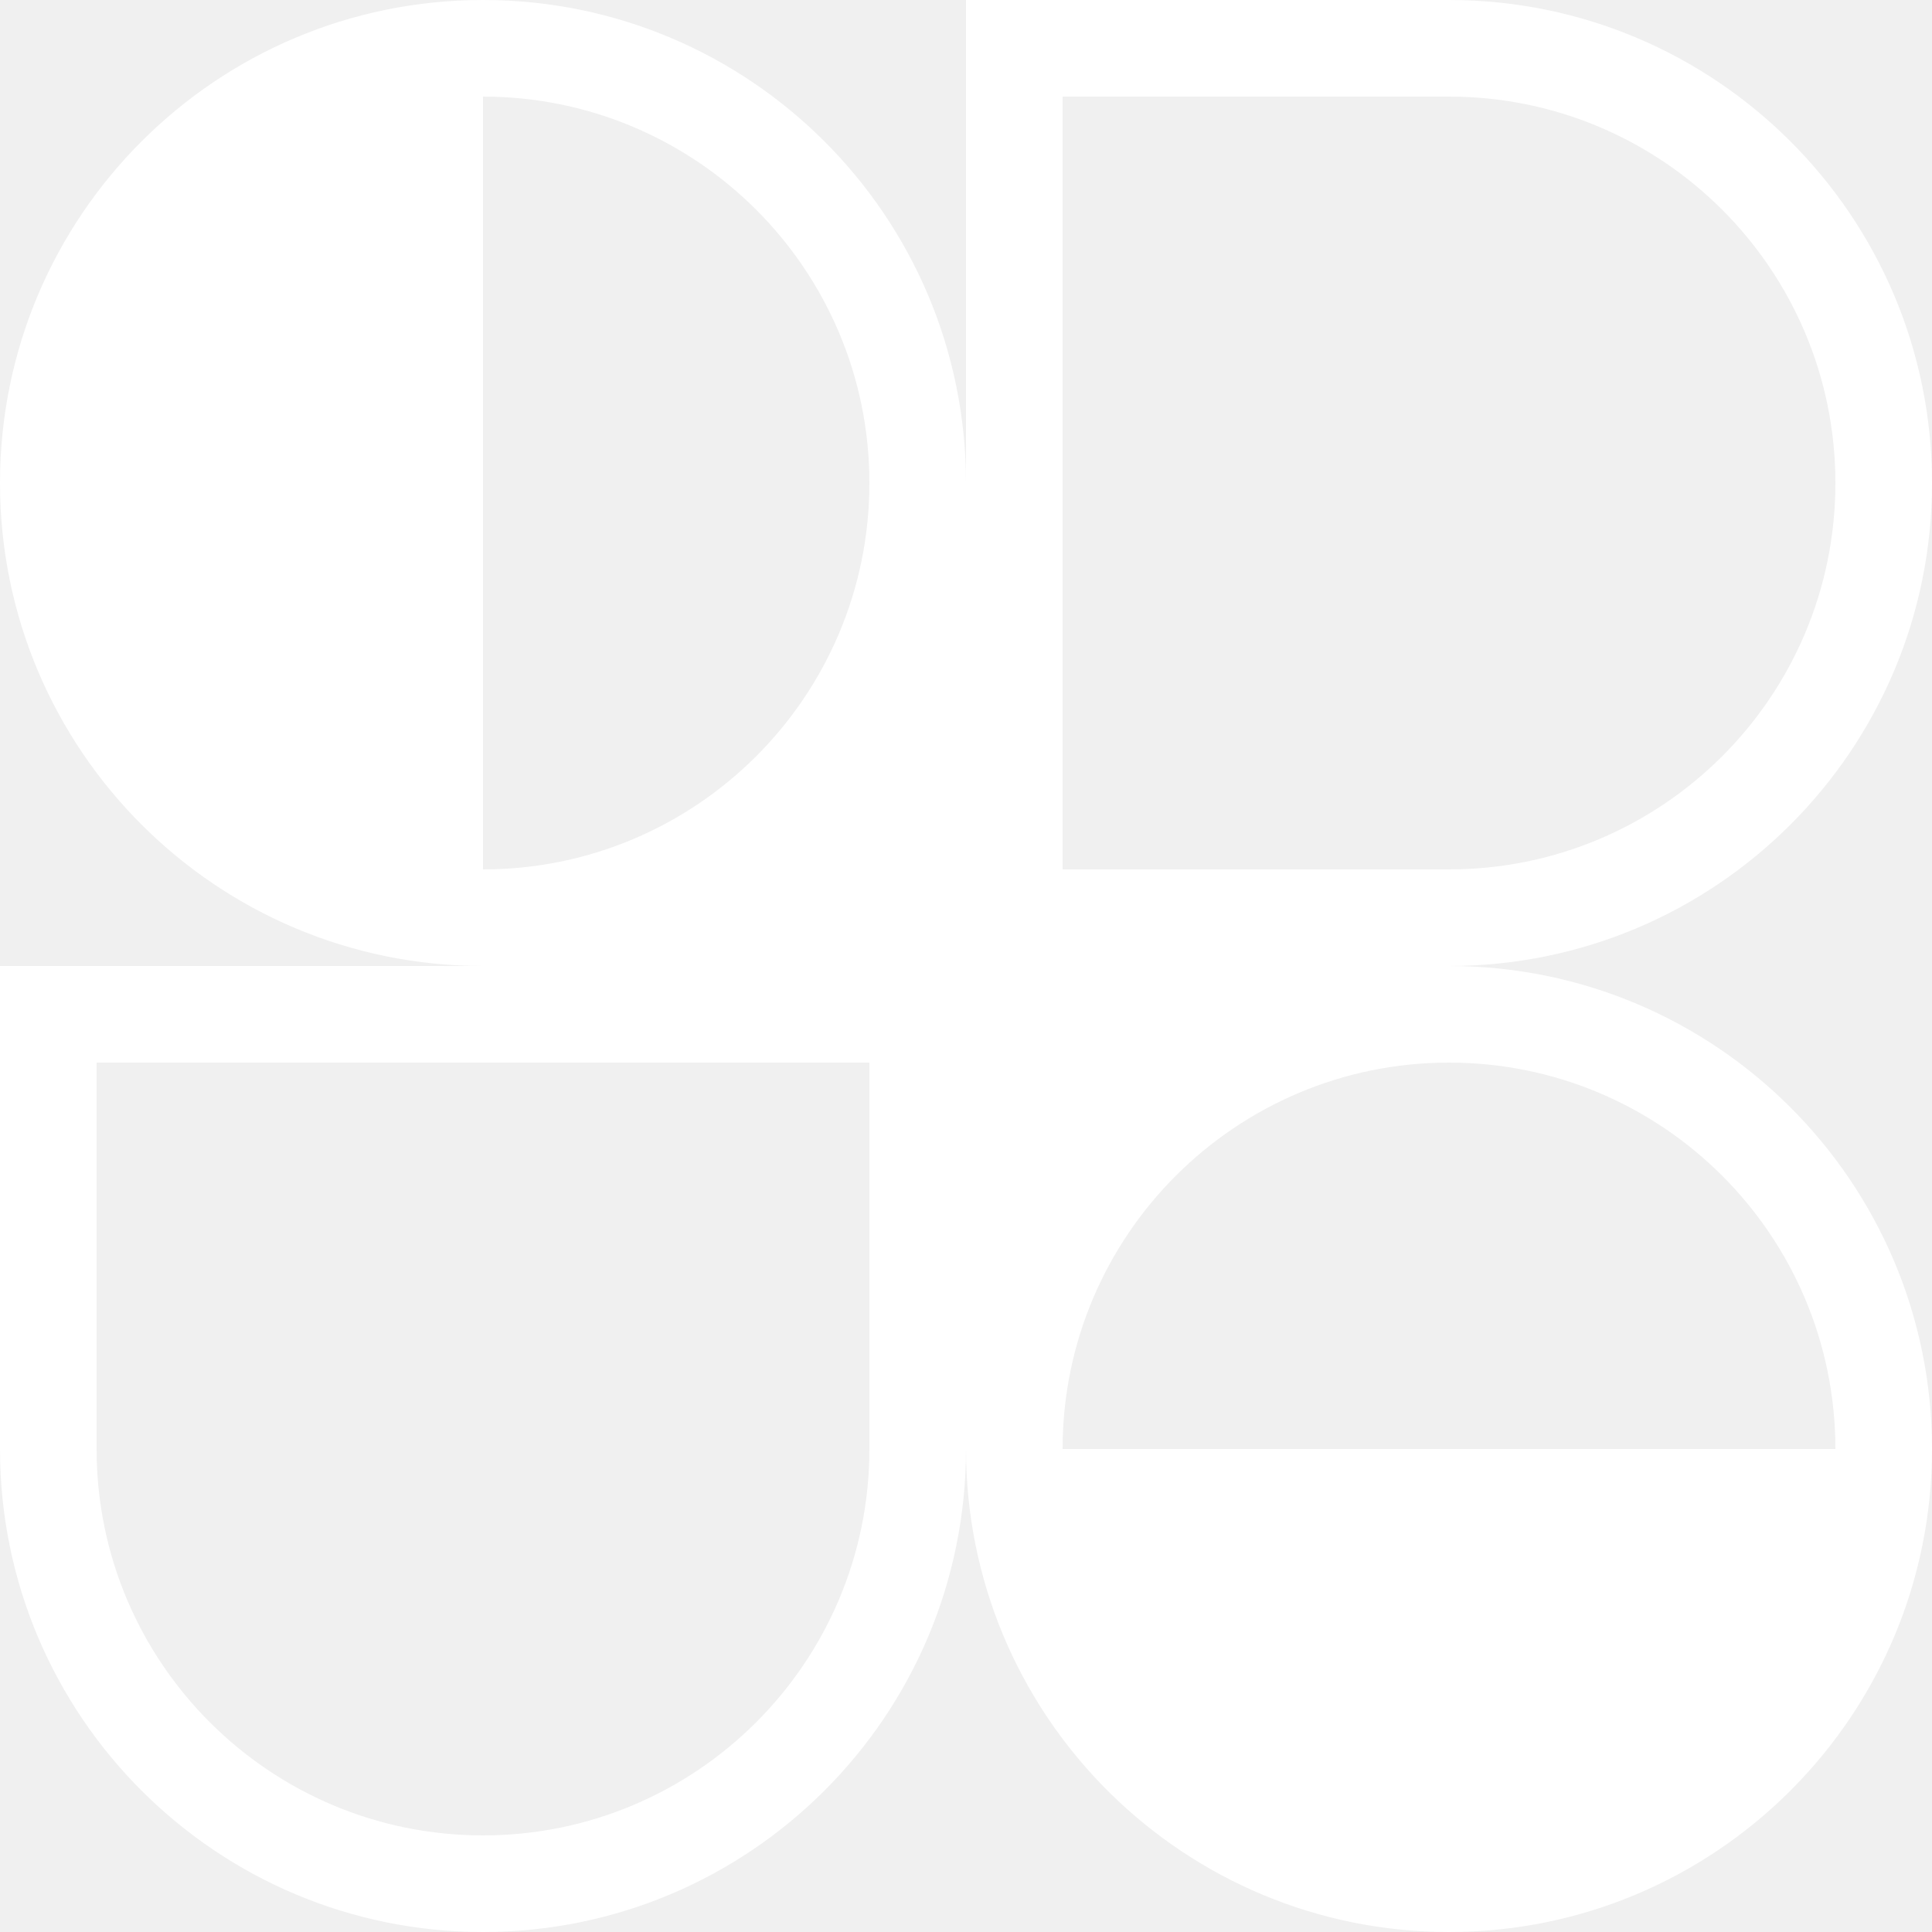
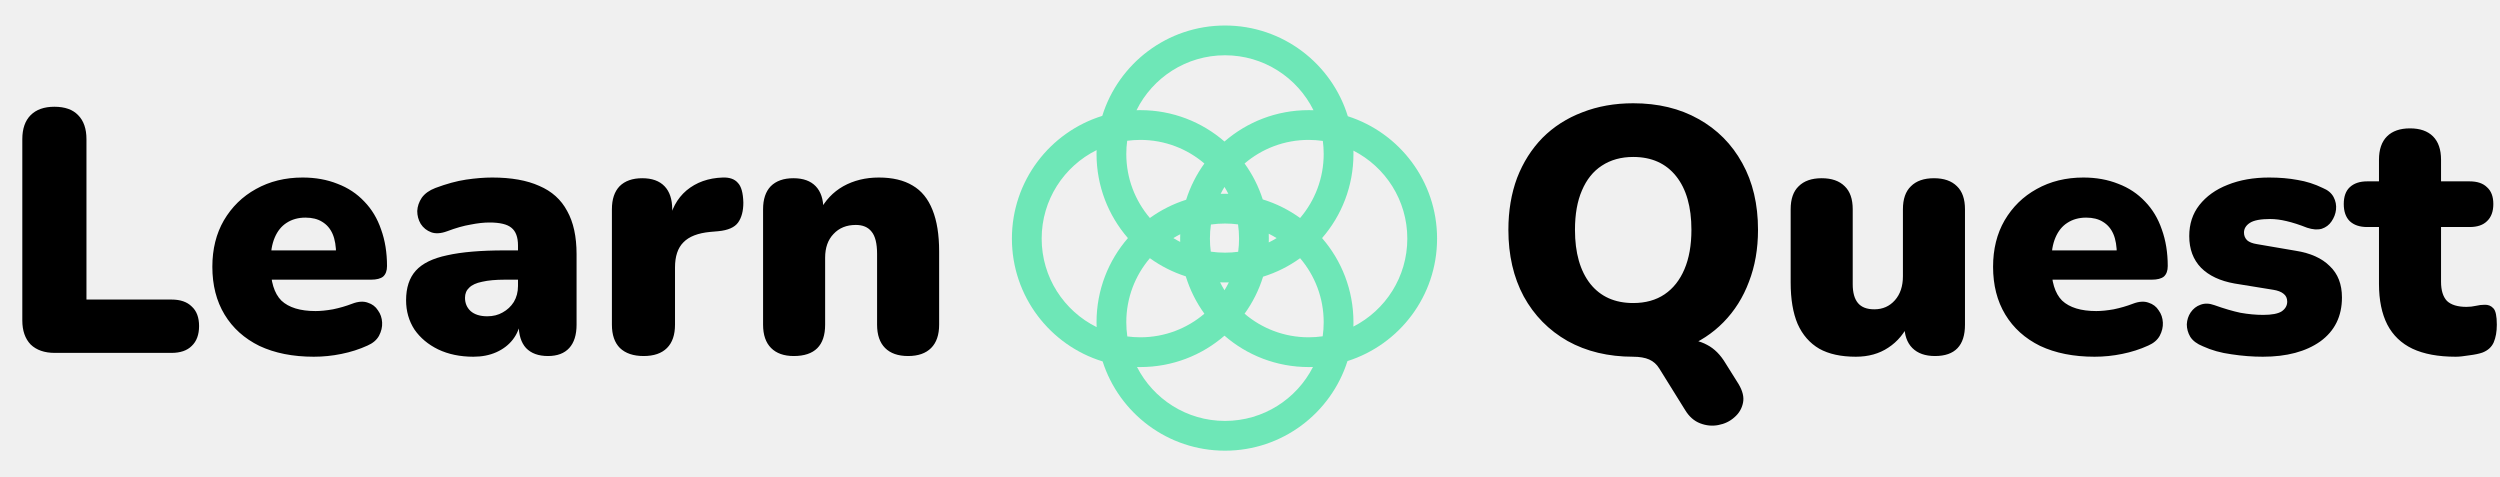
- <svg xmlns="http://www.w3.org/2000/svg" id="logo-85" width="40" height="40" viewBox="0 0 40 40" fill="none">
-   <path class="ccustom" fill-rule="evenodd" clip-rule="evenodd" d="M10 0C15.523 0 20 4.477 20 10V0H30C35.523 0 40 4.477 40 10C40 15.523 35.523 20 30 20C35.523 20 40 24.477 40 30C40 32.742 38.896 35.227 37.108 37.033L37.071 37.071L37.038 37.104C35.231 38.894 32.745 40 30 40C27.274 40 24.803 38.909 22.999 37.141C22.976 37.117 22.952 37.094 22.929 37.071C22.907 37.049 22.885 37.027 22.863 37.005C21.092 35.201 20 32.728 20 30C20 35.523 15.523 40 10 40C4.477 40 0 35.523 0 30V20H10C4.477 20 0 15.523 0 10C0 4.477 4.477 0 10 0ZM18 10C18 14.418 14.418 18 10 18V2C14.418 2 18 5.582 18 10ZM38 30C38 25.582 34.418 22 30 22C25.582 22 22 25.582 22 30H38ZM2 22V30C2 34.418 5.582 38 10 38C14.418 38 18 34.418 18 30V22H2ZM22 18V2L30 2C34.418 2 38 5.582 38 10C38 14.418 34.418 18 30 18H22Z" fill="#fff" />
+ <svg xmlns="http://www.w3.org/2000/svg" width="588" height="112" viewBox="0 0 588 112" fill="none">
+   <path d="M12.874 83C10.469 83 8.583 82.344 7.216 81.032C5.904 79.665 5.248 77.779 5.248 75.374V32.734C5.248 30.274 5.904 28.388 7.216 27.076C8.528 25.764 10.387 25.108 12.792 25.108C15.252 25.108 17.111 25.764 18.368 27.076C19.68 28.388 20.336 30.274 20.336 32.734V70.454H40.344C42.421 70.454 44.007 71.001 45.1 72.094C46.248 73.133 46.822 74.663 46.822 76.686C46.822 78.709 46.248 80.267 45.1 81.36C44.007 82.453 42.421 83 40.344 83H12.874ZM73.806 83.902C68.886 83.902 64.622 83.055 61.014 81.36C57.461 79.611 54.728 77.151 52.814 73.98C50.901 70.809 49.944 67.065 49.944 62.746C49.944 58.591 50.846 54.956 52.65 51.84C54.509 48.669 57.024 46.209 60.194 44.46C63.42 42.656 67.082 41.754 71.182 41.754C74.189 41.754 76.922 42.246 79.382 43.23C81.842 44.159 83.947 45.553 85.696 47.412C87.446 49.216 88.758 51.403 89.632 53.972C90.562 56.541 91.026 59.411 91.026 62.582C91.026 63.675 90.726 64.495 90.124 65.042C89.523 65.534 88.566 65.78 87.254 65.78H62.162V58.892H80.366L79.054 59.958C79.054 57.935 78.781 56.295 78.234 55.038C77.688 53.781 76.868 52.824 75.774 52.168C74.736 51.512 73.424 51.184 71.838 51.184C70.144 51.184 68.668 51.594 67.41 52.414C66.208 53.179 65.278 54.327 64.622 55.858C63.966 57.389 63.638 59.302 63.638 61.598V62.336C63.638 66.217 64.486 69.005 66.18 70.7C67.93 72.34 70.608 73.16 74.216 73.16C75.419 73.16 76.786 73.023 78.316 72.75C79.902 72.422 81.405 71.985 82.826 71.438C84.248 70.891 85.478 70.809 86.516 71.192C87.555 71.52 88.348 72.121 88.894 72.996C89.496 73.816 89.824 74.773 89.878 75.866C89.933 76.905 89.687 77.943 89.14 78.982C88.594 79.966 87.692 80.731 86.434 81.278C84.521 82.153 82.471 82.809 80.284 83.246C78.152 83.683 75.993 83.902 73.806 83.902ZM111.337 83.902C108.221 83.902 105.46 83.328 103.055 82.18C100.704 81.032 98.845 79.474 97.479 77.506C96.167 75.483 95.511 73.187 95.511 70.618C95.511 67.666 96.276 65.343 97.807 63.648C99.337 61.953 101.797 60.751 105.187 60.04C108.576 59.275 113.086 58.892 118.717 58.892H123.227V65.78H118.717C116.585 65.78 114.808 65.944 113.387 66.272C112.02 66.545 111.009 67.01 110.353 67.666C109.697 68.267 109.369 69.06 109.369 70.044C109.369 71.301 109.806 72.34 110.681 73.16C111.61 73.98 112.922 74.39 114.617 74.39C115.983 74.39 117.186 74.089 118.225 73.488C119.318 72.887 120.193 72.067 120.849 71.028C121.505 69.935 121.833 68.677 121.833 67.256V57.744C121.833 55.776 121.313 54.382 120.275 53.562C119.291 52.742 117.569 52.332 115.109 52.332C113.797 52.332 112.321 52.496 110.681 52.824C109.041 53.097 107.209 53.617 105.187 54.382C103.711 54.929 102.453 55.011 101.415 54.628C100.376 54.245 99.556 53.589 98.955 52.66C98.408 51.731 98.135 50.719 98.135 49.626C98.189 48.533 98.545 47.494 99.201 46.51C99.911 45.526 100.977 44.761 102.399 44.214C105.023 43.23 107.428 42.574 109.615 42.246C111.856 41.918 113.906 41.754 115.765 41.754C120.247 41.754 123.937 42.41 126.835 43.722C129.787 44.979 131.973 46.947 133.395 49.626C134.871 52.25 135.609 55.639 135.609 59.794V76.358C135.609 78.763 135.035 80.595 133.887 81.852C132.739 83.109 131.071 83.738 128.885 83.738C126.643 83.738 124.921 83.109 123.719 81.852C122.571 80.595 121.997 78.763 121.997 76.358V74.226L122.489 75.374C122.215 77.123 121.587 78.627 120.603 79.884C119.619 81.141 118.334 82.125 116.749 82.836C115.163 83.547 113.359 83.902 111.337 83.902ZM151.382 83.738C148.977 83.738 147.118 83.109 145.806 81.852C144.549 80.595 143.92 78.763 143.92 76.358V49.216C143.92 46.865 144.522 45.061 145.724 43.804C146.982 42.547 148.758 41.918 151.054 41.918C153.35 41.918 155.1 42.547 156.302 43.804C157.505 45.061 158.106 46.865 158.106 49.216V52.578H157.286C157.833 49.298 159.227 46.701 161.468 44.788C163.764 42.875 166.607 41.863 169.996 41.754C171.582 41.699 172.757 42.109 173.522 42.984C174.342 43.804 174.78 45.362 174.834 47.658C174.834 49.626 174.424 51.184 173.604 52.332C172.784 53.48 171.226 54.163 168.93 54.382L167.044 54.546C164.147 54.819 162.042 55.639 160.73 57.006C159.418 58.318 158.762 60.286 158.762 62.91V76.358C158.762 78.763 158.134 80.595 156.876 81.852C155.619 83.109 153.788 83.738 151.382 83.738ZM186.691 83.738C184.395 83.738 182.618 83.109 181.361 81.852C180.104 80.595 179.475 78.763 179.475 76.358V49.216C179.475 46.865 180.076 45.061 181.279 43.804C182.536 42.547 184.313 41.918 186.609 41.918C188.905 41.918 190.654 42.547 191.857 43.804C193.06 45.061 193.661 46.865 193.661 49.216V53.07L192.759 49.708C194.071 47.139 195.93 45.171 198.335 43.804C200.795 42.437 203.583 41.754 206.699 41.754C209.924 41.754 212.576 42.383 214.653 43.64C216.73 44.843 218.288 46.756 219.327 49.38C220.366 51.949 220.885 55.202 220.885 59.138V76.358C220.885 78.763 220.256 80.595 218.999 81.852C217.742 83.109 215.938 83.738 213.587 83.738C211.236 83.738 209.432 83.109 208.175 81.852C206.918 80.595 206.289 78.763 206.289 76.358V59.712C206.289 57.252 205.852 55.503 204.977 54.464C204.157 53.425 202.927 52.906 201.287 52.906C199.1 52.906 197.351 53.617 196.039 55.038C194.727 56.405 194.071 58.263 194.071 60.614V76.358C194.071 81.278 191.611 83.738 186.691 83.738Z" fill="black" />
+   <g clip-path="url(#clip0_40_62)">
+     <path fill-rule="evenodd" clip-rule="evenodd" d="M259.338 85.007C263.236 97.184 274.648 106 288.119 106C301.62 106 313.052 97.144 316.925 84.925C329.145 81.052 338 69.62 338 56.118C338 42.648 329.184 31.236 317.007 27.338C313.216 14.983 301.716 6 288.119 6C274.551 6 263.072 14.943 259.255 27.255C246.943 31.072 238 42.551 238 56.118C238 69.716 246.983 81.216 259.338 85.007ZM291.221 59.221C290.206 59.357 289.171 59.426 288.119 59.426C286.983 59.426 285.866 59.345 284.775 59.188C284.642 58.183 284.573 57.159 284.573 56.118C284.573 54.995 284.653 53.889 284.808 52.808C285.889 52.653 286.995 52.574 288.119 52.574C289.159 52.574 290.183 52.642 291.187 52.775C291.345 53.866 291.427 54.983 291.427 56.118C291.427 57.17 291.357 58.206 291.221 59.221ZM289.025 66.413C288.724 66.422 288.422 66.427 288.119 66.427C287.734 66.427 287.352 66.419 286.971 66.405C287.286 67.042 287.63 67.661 288 68.263C288.369 67.664 288.711 67.047 289.025 66.413ZM292.727 73.784C294.617 71.165 296.098 68.231 297.076 65.076C300.232 64.098 303.165 62.617 305.784 60.727C309.243 64.781 311.332 70.04 311.332 75.787C311.332 76.911 311.252 78.016 311.098 79.097C310.016 79.252 308.911 79.332 307.787 79.332C302.04 79.332 296.781 77.243 292.727 73.784ZM283.273 73.784C281.366 71.142 279.876 68.18 278.898 64.994C275.843 64.016 272.999 62.565 270.453 60.727C266.994 64.781 264.905 70.04 264.905 75.787C264.905 76.922 264.987 78.039 265.144 79.131C266.148 79.263 267.173 79.332 268.213 79.332C273.96 79.332 279.219 77.243 283.273 73.784ZM267.428 86.322C267.689 86.328 267.951 86.332 268.213 86.332C275.781 86.332 282.699 83.549 288 78.952C293.301 83.549 300.219 86.332 307.787 86.332C308.13 86.332 308.472 86.326 308.813 86.315C304.975 93.844 297.149 99 288.119 99C279.091 99 271.267 93.847 267.428 86.322ZM257.927 76.934C257.912 76.553 257.905 76.171 257.905 75.787C257.905 68.219 260.688 61.301 265.285 56C260.688 50.699 257.905 43.781 257.905 36.213C257.905 35.91 257.91 35.608 257.919 35.307C250.263 39.101 245 46.995 245 56.118C245 65.245 250.267 73.141 257.927 76.934ZM265.111 33.111C264.975 34.126 264.905 35.161 264.905 36.213C264.905 41.96 266.994 47.219 270.453 51.273C273.022 49.419 275.894 47.958 278.98 46.98C279.958 43.894 281.419 41.022 283.273 38.453C279.219 34.994 273.96 32.905 268.213 32.905C267.161 32.905 266.126 32.975 265.111 33.111ZM288 43.974C287.677 44.499 287.374 45.038 287.093 45.59C287.433 45.579 287.775 45.574 288.119 45.574C288.381 45.574 288.643 45.577 288.904 45.584C288.623 45.034 288.322 44.497 288 43.974ZM292.727 38.453C294.565 40.999 296.016 43.843 296.994 46.898C300.18 47.876 303.142 49.366 305.784 51.273C309.243 47.219 311.332 41.96 311.332 36.213C311.332 35.173 311.263 34.148 311.131 33.144C310.039 32.987 308.922 32.905 307.787 32.905C302.04 32.905 296.781 34.994 292.727 38.453ZM298.405 54.971C299.042 55.286 299.662 55.63 300.263 56C299.664 56.369 299.047 56.711 298.413 57.025C298.422 56.724 298.427 56.422 298.427 56.118C298.427 55.734 298.419 55.352 298.405 54.971ZM288 33.285C293.301 28.688 300.219 25.905 307.787 25.905C308.171 25.905 308.553 25.912 308.934 25.927C305.141 18.267 297.245 13 288.119 13C278.995 13 271.101 18.263 267.307 25.919C267.608 25.91 267.91 25.905 268.213 25.905C275.781 25.905 282.699 28.688 288 33.285ZM277.573 56.118C277.573 56.381 277.577 56.643 277.584 56.904C277.034 56.623 276.497 56.322 275.974 56C276.499 55.677 277.039 55.374 277.591 55.093C277.579 55.433 277.573 55.775 277.573 56.118ZM318.332 36.213C318.332 35.951 318.328 35.689 318.322 35.428C325.847 39.267 331 47.091 331 56.118C331 65.149 325.844 72.975 318.315 76.813C318.326 76.472 318.332 76.13 318.332 75.787C318.332 68.219 315.549 61.301 310.952 56C315.549 50.699 318.332 43.781 318.332 36.213Z" fill="#6ee7b7" />
+   </g>
+   <path d="M408.892 90.298C409.876 91.938 410.231 93.414 409.958 94.726C409.685 96.093 409.001 97.241 407.908 98.17C406.869 99.099 405.612 99.701 404.136 99.974C402.715 100.247 401.293 100.111 399.872 99.564C398.451 99.017 397.275 97.979 396.346 96.448L390.278 86.69C389.677 85.706 388.884 84.995 387.9 84.558C386.916 84.121 385.631 83.902 384.046 83.902L395.28 79.72C397.74 79.72 399.817 80.185 401.512 81.114C403.207 81.989 404.655 83.437 405.858 85.46L408.892 90.298ZM384.128 83.902C378.279 83.902 373.14 82.672 368.712 80.212C364.284 77.697 360.84 74.199 358.38 69.716C355.975 65.233 354.772 60.013 354.772 54.054C354.772 49.571 355.455 45.499 356.822 41.836C358.243 38.173 360.239 35.03 362.808 32.406C365.432 29.782 368.548 27.787 372.156 26.42C375.764 24.999 379.755 24.288 384.128 24.288C389.977 24.288 395.089 25.518 399.462 27.978C403.89 30.438 407.334 33.909 409.794 38.392C412.254 42.82 413.484 48.041 413.484 54.054C413.484 58.537 412.773 62.609 411.352 66.272C409.985 69.935 407.99 73.105 405.366 75.784C402.797 78.408 399.708 80.431 396.1 81.852C392.492 83.219 388.501 83.902 384.128 83.902ZM384.128 71.274C387.025 71.274 389.485 70.591 391.508 69.224C393.531 67.857 395.089 65.889 396.182 63.32C397.275 60.751 397.822 57.662 397.822 54.054C397.822 48.642 396.619 44.433 394.214 41.426C391.809 38.419 388.447 36.916 384.128 36.916C381.285 36.916 378.825 37.599 376.748 38.966C374.725 40.278 373.167 42.219 372.074 44.788C370.981 47.303 370.434 50.391 370.434 54.054C370.434 59.466 371.637 63.703 374.042 66.764C376.447 69.771 379.809 71.274 384.128 71.274ZM436.497 83.902C432.998 83.902 430.128 83.273 427.887 82.016C425.645 80.704 423.951 78.763 422.803 76.194C421.709 73.625 421.163 70.372 421.163 66.436V49.216C421.163 46.811 421.791 45.007 423.049 43.804C424.306 42.547 426.11 41.918 428.461 41.918C430.811 41.918 432.615 42.547 433.873 43.804C435.13 45.007 435.759 46.811 435.759 49.216V66.846C435.759 68.814 436.169 70.29 436.989 71.274C437.809 72.258 439.093 72.75 440.843 72.75C442.811 72.75 444.423 72.039 445.681 70.618C446.938 69.197 447.567 67.311 447.567 64.96V49.216C447.567 46.811 448.195 45.007 449.453 43.804C450.71 42.547 452.514 41.918 454.865 41.918C457.215 41.918 459.019 42.547 460.277 43.804C461.534 45.007 462.163 46.811 462.163 49.216V76.358C462.163 81.278 459.812 83.738 455.111 83.738C452.815 83.738 451.038 83.109 449.781 81.852C448.523 80.595 447.895 78.763 447.895 76.358V71.602L449.207 75.62C448.004 78.299 446.309 80.349 444.123 81.77C441.991 83.191 439.449 83.902 436.497 83.902ZM492.633 83.902C487.713 83.902 483.449 83.055 479.841 81.36C476.287 79.611 473.554 77.151 471.641 73.98C469.727 70.809 468.771 67.065 468.771 62.746C468.771 58.591 469.673 54.956 471.477 51.84C473.335 48.669 475.85 46.209 479.021 44.46C482.246 42.656 485.909 41.754 490.009 41.754C493.015 41.754 495.749 42.246 498.209 43.23C500.669 44.159 502.773 45.553 504.523 47.412C506.272 49.216 507.584 51.403 508.459 53.972C509.388 56.541 509.853 59.411 509.853 62.582C509.853 63.675 509.552 64.495 508.951 65.042C508.349 65.534 507.393 65.78 506.081 65.78H480.989V58.892H499.193L497.881 59.958C497.881 57.935 497.607 56.295 497.061 55.038C496.514 53.781 495.694 52.824 494.601 52.168C493.562 51.512 492.25 51.184 490.665 51.184C488.97 51.184 487.494 51.594 486.237 52.414C485.034 53.179 484.105 54.327 483.449 55.858C482.793 57.389 482.465 59.302 482.465 61.598V62.336C482.465 66.217 483.312 69.005 485.007 70.7C486.756 72.34 489.435 73.16 493.043 73.16C494.245 73.16 495.612 73.023 497.143 72.75C498.728 72.422 500.231 71.985 501.653 71.438C503.074 70.891 504.304 70.809 505.343 71.192C506.381 71.52 507.174 72.121 507.721 72.996C508.322 73.816 508.65 74.773 508.705 75.866C508.759 76.905 508.513 77.943 507.967 78.982C507.42 79.966 506.518 80.731 505.261 81.278C503.347 82.153 501.297 82.809 499.111 83.246C496.979 83.683 494.819 83.902 492.633 83.902ZM532.213 83.902C529.808 83.902 527.348 83.711 524.833 83.328C522.373 83 520.132 82.371 518.109 81.442C516.742 80.895 515.758 80.157 515.157 79.228C514.61 78.299 514.337 77.315 514.337 76.276C514.392 75.237 514.692 74.308 515.239 73.488C515.84 72.613 516.606 72.012 517.535 71.684C518.519 71.301 519.612 71.329 520.815 71.766C523.111 72.586 525.161 73.187 526.965 73.57C528.824 73.898 530.6 74.062 532.295 74.062C534.318 74.062 535.766 73.789 536.641 73.242C537.516 72.641 537.953 71.875 537.953 70.946C537.953 70.126 537.652 69.497 537.051 69.06C536.504 68.623 535.712 68.322 534.673 68.158L525.571 66.682C522.182 66.081 519.558 64.851 517.699 62.992C515.84 61.079 514.911 58.591 514.911 55.53C514.911 52.687 515.704 50.255 517.289 48.232C518.929 46.155 521.143 44.569 523.931 43.476C526.774 42.328 530.026 41.754 533.689 41.754C536.149 41.754 538.39 41.945 540.413 42.328C542.436 42.656 544.404 43.285 546.317 44.214C547.52 44.706 548.367 45.417 548.859 46.346C549.351 47.275 549.542 48.259 549.433 49.298C549.324 50.282 548.968 51.211 548.367 52.086C547.82 52.906 547.055 53.48 546.071 53.808C545.087 54.081 543.939 53.999 542.627 53.562C540.823 52.851 539.21 52.332 537.789 52.004C536.422 51.676 535.138 51.512 533.935 51.512C531.694 51.512 530.108 51.813 529.179 52.414C528.25 53.015 527.785 53.781 527.785 54.71C527.785 55.421 528.031 56.022 528.523 56.514C529.015 56.951 529.78 57.252 530.819 57.416L539.921 58.974C543.42 59.521 546.098 60.723 547.957 62.582C549.87 64.386 550.827 66.846 550.827 69.962C550.827 74.39 549.132 77.834 545.743 80.294C542.354 82.699 537.844 83.902 532.213 83.902ZM577.576 83.902C573.476 83.902 570.087 83.273 567.408 82.016C564.784 80.759 562.816 78.873 561.504 76.358C560.192 73.789 559.536 70.591 559.536 66.764V53.398H556.748C554.999 53.398 553.632 52.933 552.648 52.004C551.719 51.075 551.254 49.735 551.254 47.986C551.254 46.237 551.719 44.925 552.648 44.05C553.632 43.121 554.999 42.656 556.748 42.656H559.536V37.572C559.536 35.167 560.165 33.335 561.422 32.078C562.68 30.821 564.484 30.192 566.834 30.192C569.185 30.192 570.989 30.821 572.246 32.078C573.504 33.335 574.132 35.167 574.132 37.572V42.656H580.856C582.66 42.656 584.027 43.121 584.956 44.05C585.94 44.925 586.432 46.237 586.432 47.986C586.432 49.735 585.94 51.075 584.956 52.004C584.027 52.933 582.66 53.398 580.856 53.398H574.132V66.272C574.132 68.295 574.597 69.798 575.526 70.782C576.51 71.711 578.041 72.176 580.118 72.176C580.884 72.176 581.622 72.094 582.332 71.93C583.043 71.766 583.699 71.684 584.3 71.684C585.175 71.629 585.886 71.903 586.432 72.504C586.979 73.051 587.252 74.335 587.252 76.358C587.252 77.998 587.006 79.392 586.514 80.54C586.022 81.633 585.148 82.426 583.89 82.918C583.125 83.191 582.086 83.41 580.774 83.574C579.462 83.793 578.396 83.902 577.576 83.902Z" fill="black" />
+   <defs>
+     <clipPath id="clip0_40_62">
+       <rect width="100" height="100" fill="white" transform="translate(238 6)" />
+     </clipPath>
+   </defs>
</svg>
